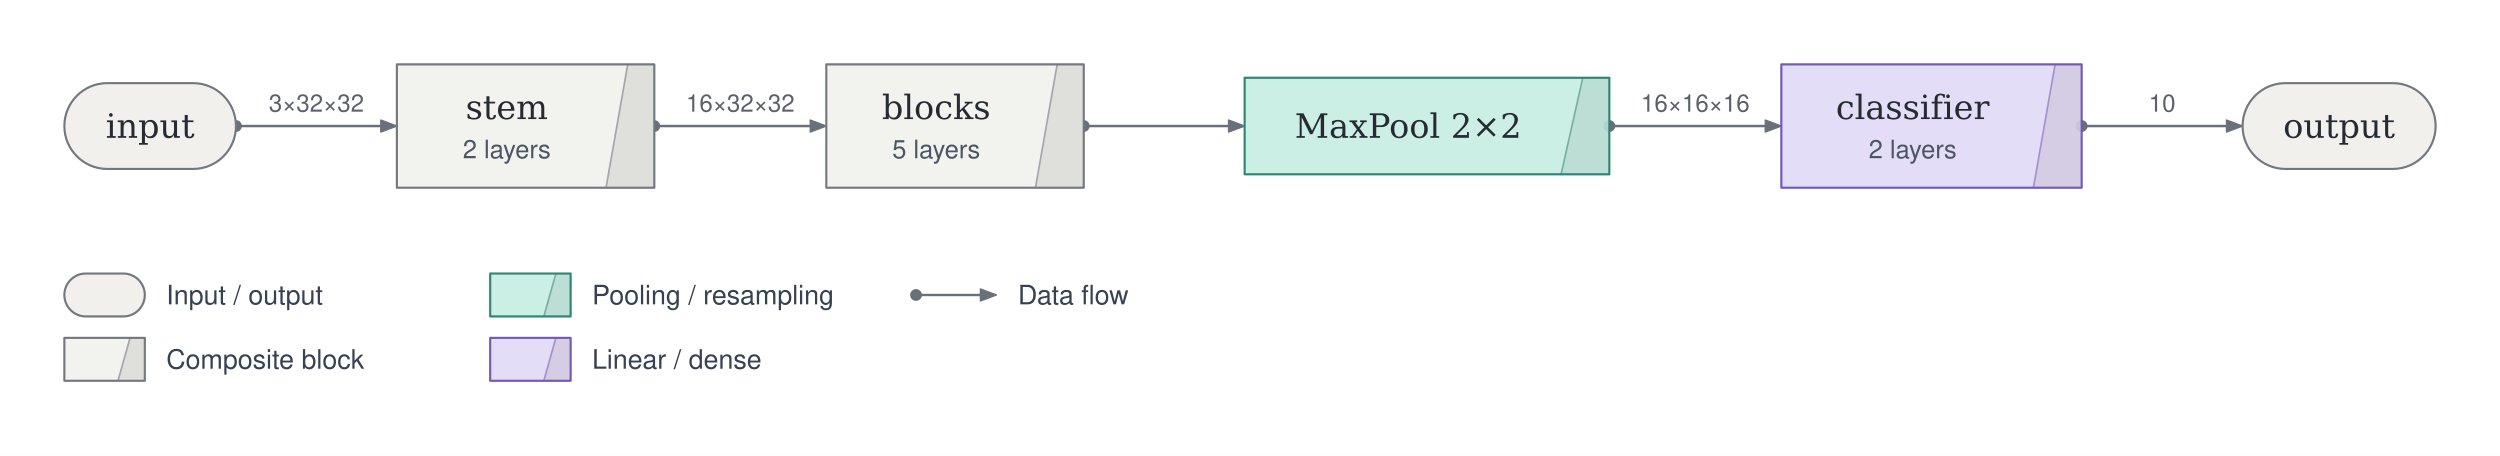
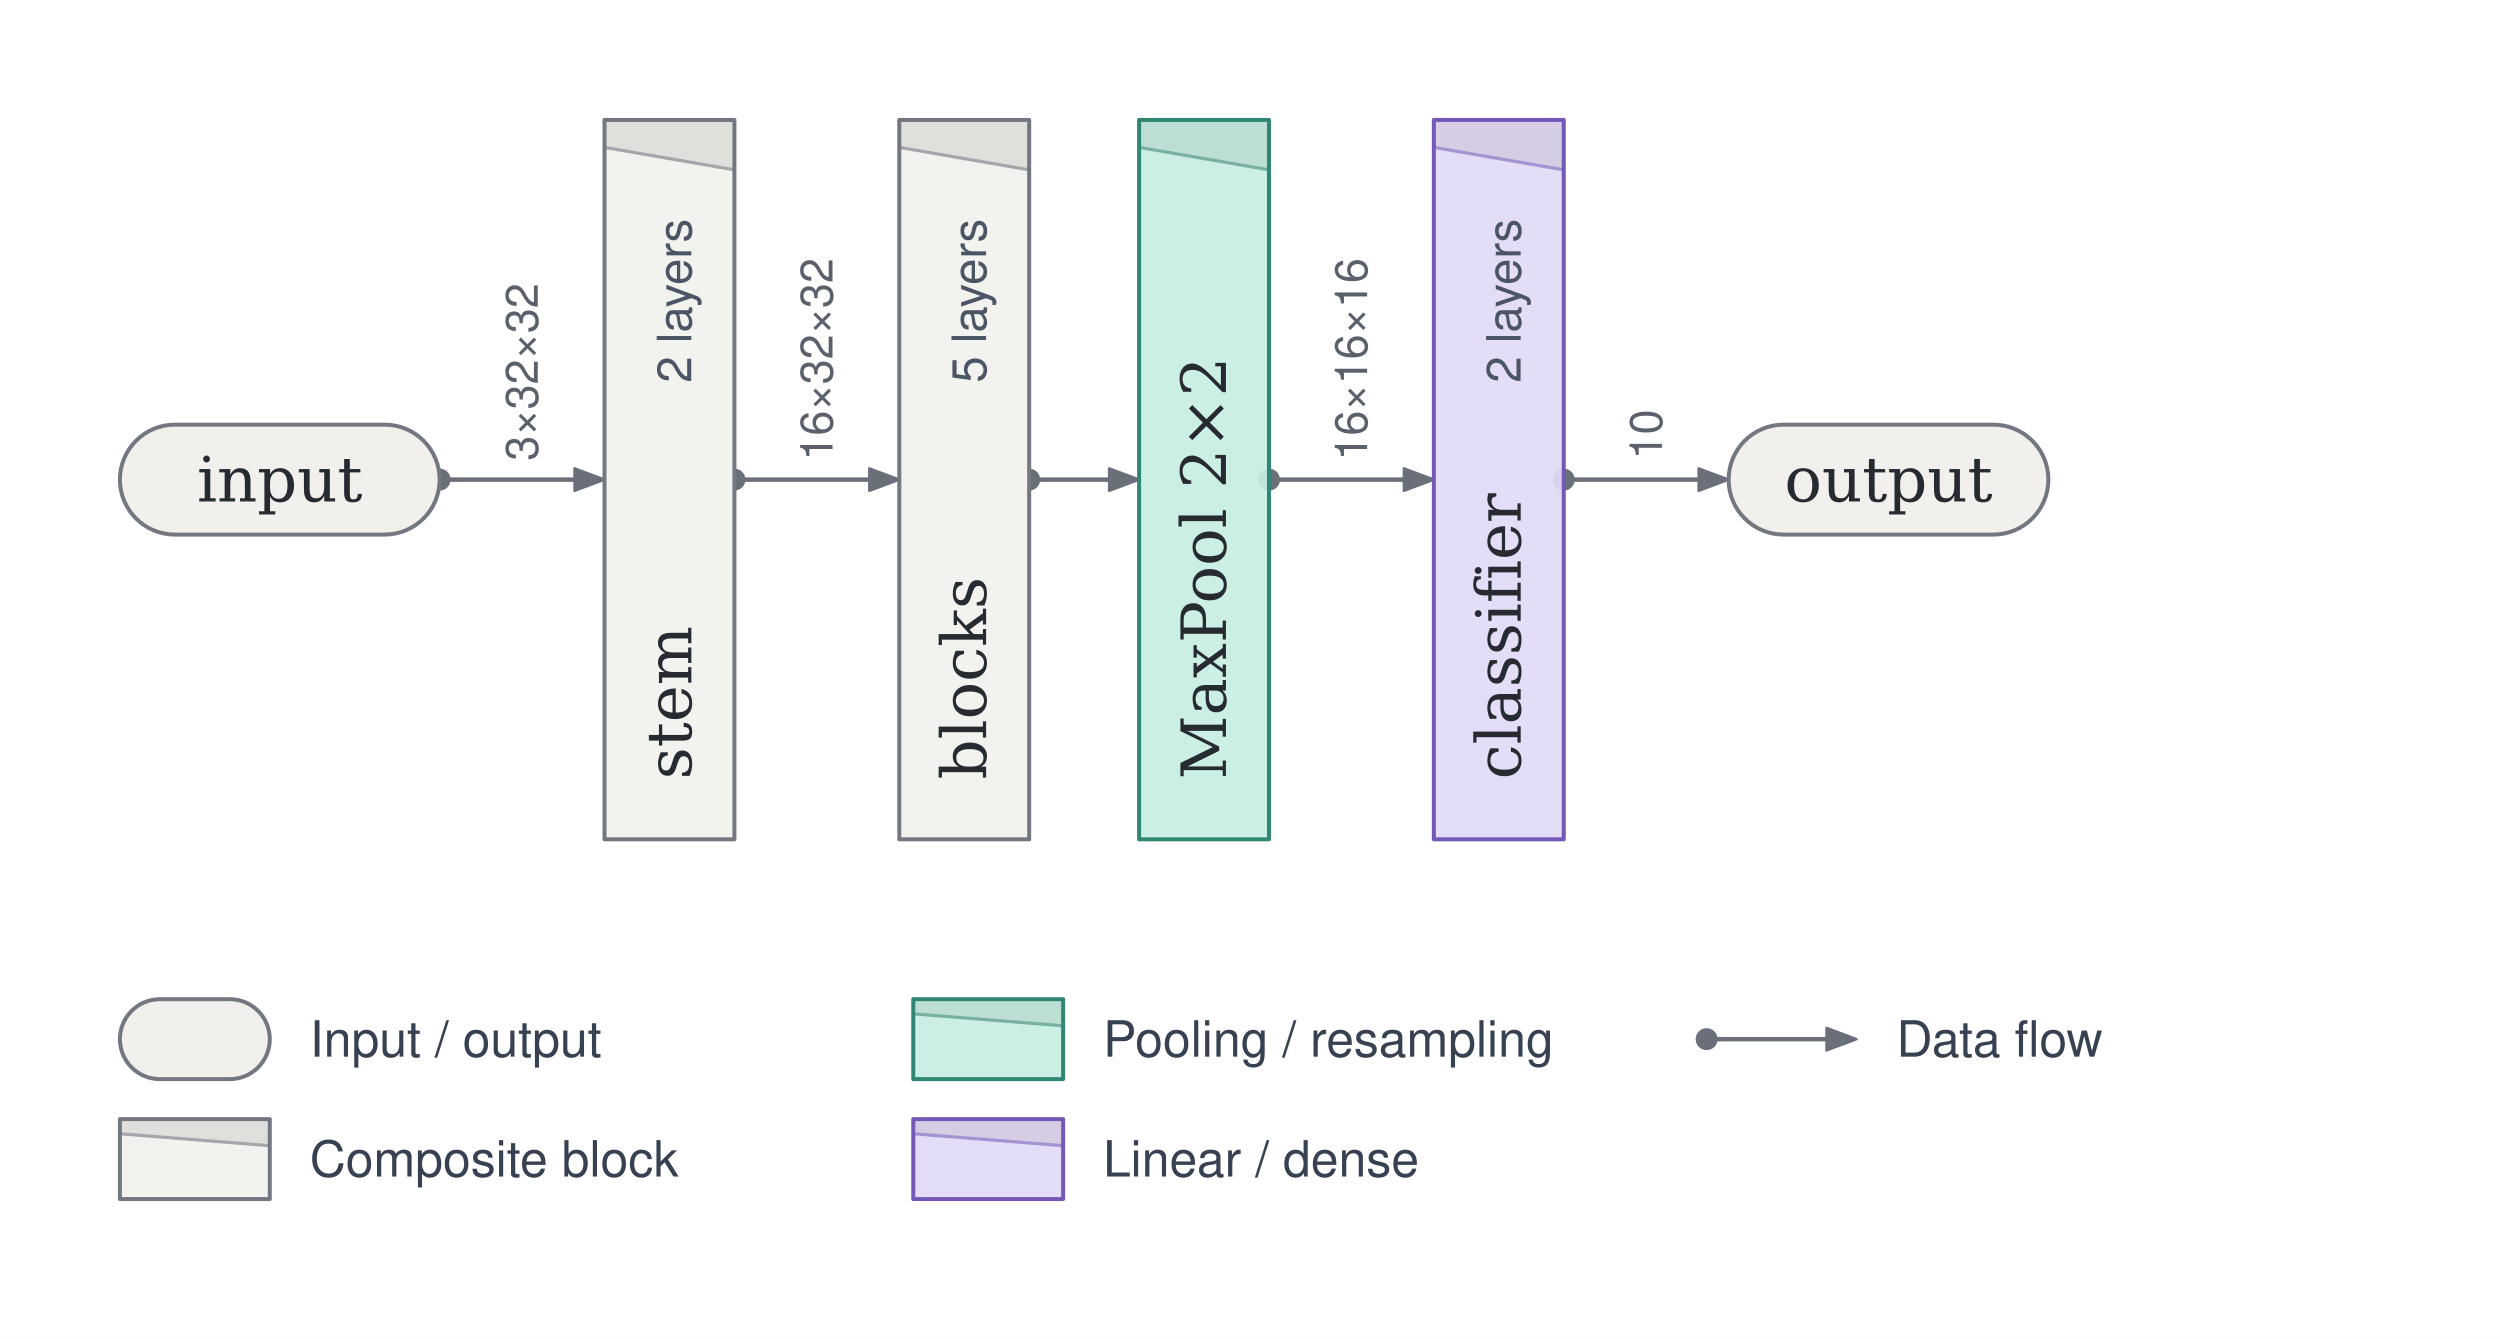
- <svg xmlns="http://www.w3.org/2000/svg" width="932.28" height="170" viewBox="0 0 932.28 170" role="img">
-   <rect x="0" y="0" width="932.28" height="170" fill="#ffffff" />
+ <svg xmlns="http://www.w3.org/2000/svg" width="500.4" height="268" viewBox="0 0 500.4 268" role="img">
+   <rect x="0" y="0" width="500.4" height="268" fill="#ffffff" />
  <g class="tg-groups">
  </g>
  <g class="tg-edges">
    <g class="tg-edge tg-edge-data">
-       <polyline points="88,47 142.6,47" fill="none" stroke="#6a707a" stroke-width="0.9" stroke-linejoin="round" />
-       <polygon points="148,47 142,49.25 142,44.75" fill="#6a707a" stroke="#6a707a" stroke-width="0.5" stroke-linejoin="round" />
-       <circle cx="88" cy="47" r="2.2" fill="#6a707a" />
+       <polyline points="88,96 115.6,96" fill="none" stroke="#6a707a" stroke-width="0.9" stroke-linejoin="round" />
+       <polygon points="121,96 115,98.25 115,93.75" fill="#6a707a" stroke="#6a707a" stroke-width="0.5" stroke-linejoin="round" />
+       <circle cx="88" cy="96" r="2.2" fill="#6a707a" />
    </g>
    <g class="tg-edge tg-edge-data">
-       <polyline points="244,47 302.74,47" fill="none" stroke="#6a707a" stroke-width="0.9" stroke-linejoin="round" />
-       <polygon points="308.14,47 302.14,49.25 302.14,44.75" fill="#6a707a" stroke="#6a707a" stroke-width="0.5" stroke-linejoin="round" />
-       <circle cx="244" cy="47" r="2.2" fill="#6a707a" />
+       <polyline points="147,96 174.6,96" fill="none" stroke="#6a707a" stroke-width="0.9" stroke-linejoin="round" />
+       <polygon points="180,96 174,98.25 174,93.75" fill="#6a707a" stroke="#6a707a" stroke-width="0.5" stroke-linejoin="round" />
+       <circle cx="147" cy="96" r="2.2" fill="#6a707a" />
    </g>
    <g class="tg-edge tg-edge-data">
-       <polyline points="404.14,47 458.74,47" fill="none" stroke="#6a707a" stroke-width="0.9" stroke-linejoin="round" />
-       <polygon points="464.14,47 458.14,49.25 458.14,44.75" fill="#6a707a" stroke="#6a707a" stroke-width="0.5" stroke-linejoin="round" />
-       <circle cx="404.14" cy="47" r="2.2" fill="#6a707a" />
+       <polyline points="206,96 222.6,96" fill="none" stroke="#6a707a" stroke-width="0.9" stroke-linejoin="round" />
+       <polygon points="228,96 222,98.25 222,93.75" fill="#6a707a" stroke="#6a707a" stroke-width="0.5" stroke-linejoin="round" />
+       <circle cx="206" cy="96" r="2.2" fill="#6a707a" />
    </g>
    <g class="tg-edge tg-edge-data">
-       <polyline points="600.14,47 658.88,47" fill="none" stroke="#6a707a" stroke-width="0.9" stroke-linejoin="round" />
-       <polygon points="664.28,47 658.28,49.25 658.28,44.75" fill="#6a707a" stroke="#6a707a" stroke-width="0.5" stroke-linejoin="round" />
-       <circle cx="600.14" cy="47" r="2.2" fill="#6a707a" />
+       <polyline points="254,96 281.6,96" fill="none" stroke="#6a707a" stroke-width="0.9" stroke-linejoin="round" />
+       <polygon points="287,96 281,98.25 281,93.75" fill="#6a707a" stroke="#6a707a" stroke-width="0.5" stroke-linejoin="round" />
+       <circle cx="254" cy="96" r="2.2" fill="#6a707a" />
    </g>
    <g class="tg-edge tg-edge-data">
-       <polyline points="776.28,47 830.88,47" fill="none" stroke="#6a707a" stroke-width="0.9" stroke-linejoin="round" />
-       <polygon points="836.28,47 830.28,49.25 830.28,44.75" fill="#6a707a" stroke="#6a707a" stroke-width="0.5" stroke-linejoin="round" />
-       <circle cx="776.28" cy="47" r="2.2" fill="#6a707a" />
+       <polyline points="313,96 340.6,96" fill="none" stroke="#6a707a" stroke-width="0.9" stroke-linejoin="round" />
+       <polygon points="346,96 340,98.25 340,93.75" fill="#6a707a" stroke="#6a707a" stroke-width="0.5" stroke-linejoin="round" />
+       <circle cx="313" cy="96" r="2.2" fill="#6a707a" />
    </g>
    <g class="tg-edge tg-edge-data">
-       <polyline points="341.6,110 366.2,110" fill="none" stroke="#6a707a" stroke-width="0.9" stroke-linejoin="round" />
-       <polygon points="371.6,110 365.6,112.25 365.6,107.75" fill="#6a707a" stroke="#6a707a" stroke-width="0.5" stroke-linejoin="round" />
-       <circle cx="341.6" cy="110" r="2.2" fill="#6a707a" />
+       <polyline points="341.6,208 366.2,208" fill="none" stroke="#6a707a" stroke-width="0.9" stroke-linejoin="round" />
+       <polygon points="371.6,208 365.6,210.25 365.6,205.75" fill="#6a707a" stroke="#6a707a" stroke-width="0.5" stroke-linejoin="round" />
+       <circle cx="341.6" cy="208" r="2.2" fill="#6a707a" />
    </g>
  </g>
  <g class="tg-nodes">
    <g class="tg-node tg-io" data-id="n0">
-       <rect x="24" y="31" width="64" height="32" rx="16" fill="#f1f0ec" stroke="#727780" stroke-width="0.8" stroke-linejoin="round" />
-       <text x="56" y="51.38" font-family="'Source Serif 4', 'Source Serif Pro', 'Georgia', 'Libertinus Serif', 'DejaVu Serif', serif" font-size="12.5" text-anchor="middle" fill="#262a31">input</text>
+       <rect x="24" y="85" width="64" height="22" rx="11" fill="#f1f0ec" stroke="#727780" stroke-width="0.8" stroke-linejoin="round" />
+       <text x="56" y="100.38" font-family="'Source Serif 4', 'Source Serif Pro', 'Georgia', 'Libertinus Serif', 'DejaVu Serif', serif" font-size="12.5" text-anchor="middle" fill="#262a31">input</text>
    </g>
    <g class="tg-node tg-module" data-id="&lt;stem&gt;">
-       <polygon points="148,24 234.1,24 226,70 148,70" fill="#f2f2ef" />
-       <polygon points="234.1,24 244,24 244,70 226,70" fill="#dfdfdc" />
-       <polyline points="234.1,24 226,70" fill="none" stroke="#a3a7ac" stroke-width="0.64" stroke-linejoin="round" />
-       <rect x="148" y="24" width="96" height="46" fill="none" stroke="#727780" stroke-width="0.8" stroke-linejoin="round" />
-       <text x="188.98" y="44.41" font-family="'Source Serif 4', 'Source Serif Pro', 'Georgia', 'Libertinus Serif', 'DejaVu Serif', serif" font-size="12.5" text-anchor="middle" fill="#262a31">stem</text>
-       <text x="188.98" y="59.01" font-family="'Avenir Next', 'Helvetica Neue', 'Helvetica', 'Arial', 'DejaVu Sans', sans-serif" font-size="9.5" text-anchor="middle" fill="#4b5563">2 layers</text>
+       <polygon points="121,29.5 147,34 147,168 121,168" fill="#f2f2ef" />
+       <polygon points="121,24 147,24 147,34 121,29.5" fill="#dfdfdc" />
+       <polyline points="121,29.5 147,34" fill="none" stroke="#a3a7ac" stroke-width="0.64" stroke-linejoin="round" />
+       <rect x="121" y="24" width="26" height="144" fill="none" stroke="#727780" stroke-width="0.8" stroke-linejoin="round" />
+       <text x="134" y="160.38" font-family="'Source Serif 4', 'Source Serif Pro', 'Georgia', 'Libertinus Serif', 'DejaVu Serif', serif" font-size="12.5" transform="rotate(-90 134 156)" fill="#262a31">stem</text>
+       <text x="135.05" y="47.12" font-family="'Avenir Next', 'Helvetica Neue', 'Helvetica', 'Arial', 'DejaVu Sans', sans-serif" font-size="9.5" transform="rotate(-90 135.05 43.8)" text-anchor="end" fill="#4b5563">2 layers</text>
    </g>
    <g class="tg-node tg-module" data-id="&lt;blocks&gt;">
-       <polygon points="308.14,24 394.24,24 386.14,70 308.14,70" fill="#f2f2ef" />
-       <polygon points="394.24,24 404.14,24 404.14,70 386.14,70" fill="#dfdfdc" />
-       <polyline points="394.24,24 386.14,70" fill="none" stroke="#a3a7ac" stroke-width="0.64" stroke-linejoin="round" />
-       <rect x="308.14" y="24" width="96" height="46" fill="none" stroke="#727780" stroke-width="0.8" stroke-linejoin="round" />
-       <text x="349.12" y="44.41" font-family="'Source Serif 4', 'Source Serif Pro', 'Georgia', 'Libertinus Serif', 'DejaVu Serif', serif" font-size="12.5" text-anchor="middle" fill="#262a31">blocks</text>
-       <text x="349.12" y="59.01" font-family="'Avenir Next', 'Helvetica Neue', 'Helvetica', 'Arial', 'DejaVu Sans', sans-serif" font-size="9.5" text-anchor="middle" fill="#4b5563">5 layers</text>
+       <polygon points="180,29.5 206,34 206,168 180,168" fill="#f2f2ef" />
+       <polygon points="180,24 206,24 206,34 180,29.5" fill="#dfdfdc" />
+       <polyline points="180,29.5 206,34" fill="none" stroke="#a3a7ac" stroke-width="0.64" stroke-linejoin="round" />
+       <rect x="180" y="24" width="26" height="144" fill="none" stroke="#727780" stroke-width="0.8" stroke-linejoin="round" />
+       <text x="193" y="160.38" font-family="'Source Serif 4', 'Source Serif Pro', 'Georgia', 'Libertinus Serif', 'DejaVu Serif', serif" font-size="12.5" transform="rotate(-90 193 156)" fill="#262a31">blocks</text>
+       <text x="194.05" y="47.12" font-family="'Avenir Next', 'Helvetica Neue', 'Helvetica', 'Arial', 'DejaVu Sans', sans-serif" font-size="9.5" transform="rotate(-90 194.05 43.8)" text-anchor="end" fill="#4b5563">5 layers</text>
    </g>
    <g class="tg-node tg-resample" data-id="n18">
-       <polygon points="464.14,29 590.24,29 582.14,65 464.14,65" fill="#c8eee3" fill-opacity="0.92" />
-       <polygon points="590.24,29 600.14,29 600.14,65 582.14,65" fill="#b8dbd1" fill-opacity="0.92" />
-       <polyline points="590.24,29 582.14,65" fill="none" stroke="#78b0a4" stroke-width="0.64" stroke-linejoin="round" />
-       <rect x="464.14" y="29" width="136" height="36" fill="none" stroke="#2f8673" stroke-width="0.8" stroke-linejoin="round" />
-       <text x="525.12" y="51.38" font-family="'Source Serif 4', 'Source Serif Pro', 'Georgia', 'Libertinus Serif', 'DejaVu Serif', serif" font-size="12.5" text-anchor="middle" fill="#262a31">MaxPool 2×2</text>
+       <polygon points="228,29.5 254,34 254,168 228,168" fill="#c8eee3" fill-opacity="0.92" />
+       <polygon points="228,24 254,24 254,34 228,29.5" fill="#b8dbd1" fill-opacity="0.92" />
+       <polyline points="228,29.5 254,34" fill="none" stroke="#78b0a4" stroke-width="0.64" stroke-linejoin="round" />
+       <rect x="228" y="24" width="26" height="144" fill="none" stroke="#2f8673" stroke-width="0.8" stroke-linejoin="round" />
+       <text x="241" y="160.38" font-family="'Source Serif 4', 'Source Serif Pro', 'Georgia', 'Libertinus Serif', 'DejaVu Serif', serif" font-size="12.5" transform="rotate(-90 241 156)" fill="#262a31">MaxPool 2×2</text>
    </g>
    <g class="tg-node tg-linear" data-id="&lt;classifier&gt;">
-       <polygon points="664.28,24 766.38,24 758.28,70 664.28,70" fill="#e2daf6" fill-opacity="0.92" />
-       <polygon points="766.38,24 776.28,24 776.28,70 758.28,70" fill="#d0c9e2" fill-opacity="0.92" />
-       <polyline points="766.38,24 758.28,70" fill="none" stroke="#a592d1" stroke-width="0.64" stroke-linejoin="round" />
-       <rect x="664.28" y="24" width="112" height="46" fill="none" stroke="#7458b8" stroke-width="0.8" stroke-linejoin="round" />
-       <text x="713.26" y="44.41" font-family="'Source Serif 4', 'Source Serif Pro', 'Georgia', 'Libertinus Serif', 'DejaVu Serif', serif" font-size="12.5" text-anchor="middle" fill="#262a31">classifier</text>
-       <text x="713.26" y="59.01" font-family="'Avenir Next', 'Helvetica Neue', 'Helvetica', 'Arial', 'DejaVu Sans', sans-serif" font-size="9.5" text-anchor="middle" fill="#4b5563">2 layers</text>
+       <polygon points="287,29.5 313,34 313,168 287,168" fill="#e2daf6" fill-opacity="0.92" />
+       <polygon points="287,24 313,24 313,34 287,29.5" fill="#d0c9e2" fill-opacity="0.92" />
+       <polyline points="287,29.5 313,34" fill="none" stroke="#a592d1" stroke-width="0.64" stroke-linejoin="round" />
+       <rect x="287" y="24" width="26" height="144" fill="none" stroke="#7458b8" stroke-width="0.8" stroke-linejoin="round" />
+       <text x="300" y="160.38" font-family="'Source Serif 4', 'Source Serif Pro', 'Georgia', 'Libertinus Serif', 'DejaVu Serif', serif" font-size="12.5" transform="rotate(-90 300 156)" fill="#262a31">classifier</text>
+       <text x="301.05" y="47.12" font-family="'Avenir Next', 'Helvetica Neue', 'Helvetica', 'Arial', 'DejaVu Sans', sans-serif" font-size="9.5" transform="rotate(-90 301.05 43.8)" text-anchor="end" fill="#4b5563">2 layers</text>
    </g>
    <g class="tg-node tg-io" data-id="n22">
-       <rect x="836.28" y="31" width="72" height="32" rx="16" fill="#f1f0ec" stroke="#727780" stroke-width="0.8" stroke-linejoin="round" />
-       <text x="872.28" y="51.38" font-family="'Source Serif 4', 'Source Serif Pro', 'Georgia', 'Libertinus Serif', 'DejaVu Serif', serif" font-size="12.5" text-anchor="middle" fill="#262a31">output</text>
+       <rect x="346" y="85" width="64" height="22" rx="11" fill="#f1f0ec" stroke="#727780" stroke-width="0.8" stroke-linejoin="round" />
+       <text x="378" y="100.38" font-family="'Source Serif 4', 'Source Serif Pro', 'Georgia', 'Libertinus Serif', 'DejaVu Serif', serif" font-size="12.5" text-anchor="middle" fill="#262a31">output</text>
    </g>
    <g class="tg-node tg-io" data-id="legend:0:io">
-       <rect x="24" y="102" width="30" height="16" rx="8" fill="#f1f0ec" stroke="#727780" stroke-width="0.8" stroke-linejoin="round" />
+       <rect x="24" y="200" width="30" height="16" rx="8" fill="#f1f0ec" stroke="#727780" stroke-width="0.8" stroke-linejoin="round" />
    </g>
    <g class="tg-node tg-module" data-id="legend:1:module">
-       <polygon points="24,126 48.5,126 44,142 24,142" fill="#f2f2ef" />
-       <polygon points="48.5,126 54,126 54,142 44,142" fill="#dfdfdc" />
-       <polyline points="48.5,126 44,142" fill="none" stroke="#a3a7ac" stroke-width="0.64" stroke-linejoin="round" />
-       <rect x="24" y="126" width="30" height="16" fill="none" stroke="#727780" stroke-width="0.8" stroke-linejoin="round" />
+       <polygon points="24,226.93 54,229.33 54,240 24,240" fill="#f2f2ef" />
+       <polygon points="24,224 54,224 54,229.33 24,226.93" fill="#dfdfdc" />
+       <polyline points="24,226.93 54,229.33" fill="none" stroke="#a3a7ac" stroke-width="0.64" stroke-linejoin="round" />
+       <rect x="24" y="224" width="30" height="16" fill="none" stroke="#727780" stroke-width="0.8" stroke-linejoin="round" />
    </g>
    <g class="tg-node tg-resample" data-id="legend:2:resample">
-       <polygon points="182.8,102 207.3,102 202.8,118 182.8,118" fill="#c8eee3" fill-opacity="0.92" />
-       <polygon points="207.3,102 212.8,102 212.8,118 202.8,118" fill="#b8dbd1" fill-opacity="0.92" />
-       <polyline points="207.3,102 202.8,118" fill="none" stroke="#78b0a4" stroke-width="0.64" stroke-linejoin="round" />
-       <rect x="182.8" y="102" width="30" height="16" fill="none" stroke="#2f8673" stroke-width="0.8" stroke-linejoin="round" />
+       <polygon points="182.8,202.93 212.8,205.33 212.8,216 182.8,216" fill="#c8eee3" fill-opacity="0.92" />
+       <polygon points="182.8,200 212.8,200 212.8,205.33 182.8,202.93" fill="#b8dbd1" fill-opacity="0.92" />
+       <polyline points="182.8,202.93 212.8,205.33" fill="none" stroke="#78b0a4" stroke-width="0.64" stroke-linejoin="round" />
+       <rect x="182.8" y="200" width="30" height="16" fill="none" stroke="#2f8673" stroke-width="0.8" stroke-linejoin="round" />
    </g>
    <g class="tg-node tg-linear" data-id="legend:3:linear">
-       <polygon points="182.8,126 207.3,126 202.8,142 182.8,142" fill="#e2daf6" fill-opacity="0.92" />
-       <polygon points="207.3,126 212.8,126 212.8,142 202.8,142" fill="#d0c9e2" fill-opacity="0.92" />
-       <polyline points="207.3,126 202.8,142" fill="none" stroke="#a592d1" stroke-width="0.64" stroke-linejoin="round" />
-       <rect x="182.8" y="126" width="30" height="16" fill="none" stroke="#7458b8" stroke-width="0.8" stroke-linejoin="round" />
+       <polygon points="182.8,226.93 212.8,229.33 212.8,240 182.8,240" fill="#e2daf6" fill-opacity="0.92" />
+       <polygon points="182.8,224 212.8,224 212.8,229.33 182.8,226.93" fill="#d0c9e2" fill-opacity="0.92" />
+       <polyline points="182.8,226.93 212.8,229.33" fill="none" stroke="#a592d1" stroke-width="0.64" stroke-linejoin="round" />
+       <rect x="182.8" y="224" width="30" height="16" fill="none" stroke="#7458b8" stroke-width="0.8" stroke-linejoin="round" />
    </g>
  </g>
  <g class="tg-labels">
-     <rect x="98.45" y="31.1" width="39.1" height="14.8" rx="2" fill="#ffffff" />
-     <text x="118" y="41.65" font-family="'Avenir Next', 'Helvetica Neue', 'Helvetica', 'Arial', 'DejaVu Sans', sans-serif" font-size="9" text-anchor="middle" fill="#5b616b">3×32×32</text>
-     <rect x="254" y="31.1" width="44.14" height="14.8" rx="2" fill="#ffffff" />
-     <text x="276.07" y="41.65" font-family="'Avenir Next', 'Helvetica Neue', 'Helvetica', 'Arial', 'DejaVu Sans', sans-serif" font-size="9" text-anchor="middle" fill="#5b616b">16×32×32</text>
-     <rect x="610.14" y="31.1" width="44.14" height="14.8" rx="2" fill="#ffffff" />
-     <text x="632.21" y="41.65" font-family="'Avenir Next', 'Helvetica Neue', 'Helvetica', 'Arial', 'DejaVu Sans', sans-serif" font-size="9" text-anchor="middle" fill="#5b616b">16×16×16</text>
-     <rect x="799.24" y="31.1" width="14.08" height="14.8" rx="2" fill="#ffffff" />
-     <text x="806.28" y="41.65" font-family="'Avenir Next', 'Helvetica Neue', 'Helvetica', 'Arial', 'DejaVu Sans', sans-serif" font-size="9" text-anchor="middle" fill="#5b616b">10</text>
-     <text x="62" y="113.5" font-family="'Avenir Next', 'Helvetica Neue', 'Helvetica', 'Arial', 'DejaVu Sans', sans-serif" font-size="10" fill="#374151">Input / output</text>
-     <text x="62" y="137.5" font-family="'Avenir Next', 'Helvetica Neue', 'Helvetica', 'Arial', 'DejaVu Sans', sans-serif" font-size="10" fill="#374151">Composite block</text>
-     <text x="220.8" y="113.5" font-family="'Avenir Next', 'Helvetica Neue', 'Helvetica', 'Arial', 'DejaVu Sans', sans-serif" font-size="10" fill="#374151">Pooling / resampling</text>
-     <text x="220.8" y="137.5" font-family="'Avenir Next', 'Helvetica Neue', 'Helvetica', 'Arial', 'DejaVu Sans', sans-serif" font-size="10" fill="#374151">Linear / dense</text>
-     <text x="379.6" y="113.5" font-family="'Avenir Next', 'Helvetica Neue', 'Helvetica', 'Arial', 'DejaVu Sans', sans-serif" font-size="10" fill="#374151">Data flow</text>
+     <rect x="97.1" y="54.9" width="14.8" height="39.1" rx="2" fill="#ffffff" />
+     <text x="104.5" y="77.6" font-family="'Avenir Next', 'Helvetica Neue', 'Helvetica', 'Arial', 'DejaVu Sans', sans-serif" font-size="9" transform="rotate(-90 104.5 74.45)" text-anchor="middle" fill="#5b616b">3×32×32</text>
+     <rect x="156.1" y="49.86" width="14.8" height="44.14" rx="2" fill="#ffffff" />
+     <text x="163.5" y="75.08" font-family="'Avenir Next', 'Helvetica Neue', 'Helvetica', 'Arial', 'DejaVu Sans', sans-serif" font-size="9" transform="rotate(-90 163.5 71.93)" text-anchor="middle" fill="#5b616b">16×32×32</text>
+     <rect x="263.1" y="49.86" width="14.8" height="44.14" rx="2" fill="#ffffff" />
+     <text x="270.5" y="75.08" font-family="'Avenir Next', 'Helvetica Neue', 'Helvetica', 'Arial', 'DejaVu Sans', sans-serif" font-size="9" transform="rotate(-90 270.5 71.93)" text-anchor="middle" fill="#5b616b">16×16×16</text>
+     <rect x="322.1" y="79.92" width="14.8" height="14.08" rx="2" fill="#ffffff" />
+     <text x="329.5" y="90.11" font-family="'Avenir Next', 'Helvetica Neue', 'Helvetica', 'Arial', 'DejaVu Sans', sans-serif" font-size="9" transform="rotate(-90 329.5 86.96)" text-anchor="middle" fill="#5b616b">10</text>
+     <text x="62" y="211.5" font-family="'Avenir Next', 'Helvetica Neue', 'Helvetica', 'Arial', 'DejaVu Sans', sans-serif" font-size="10" fill="#374151">Input / output</text>
+     <text x="62" y="235.5" font-family="'Avenir Next', 'Helvetica Neue', 'Helvetica', 'Arial', 'DejaVu Sans', sans-serif" font-size="10" fill="#374151">Composite block</text>
+     <text x="220.8" y="211.5" font-family="'Avenir Next', 'Helvetica Neue', 'Helvetica', 'Arial', 'DejaVu Sans', sans-serif" font-size="10" fill="#374151">Pooling / resampling</text>
+     <text x="220.8" y="235.5" font-family="'Avenir Next', 'Helvetica Neue', 'Helvetica', 'Arial', 'DejaVu Sans', sans-serif" font-size="10" fill="#374151">Linear / dense</text>
+     <text x="379.6" y="211.5" font-family="'Avenir Next', 'Helvetica Neue', 'Helvetica', 'Arial', 'DejaVu Sans', sans-serif" font-size="10" fill="#374151">Data flow</text>
  </g>
</svg>
